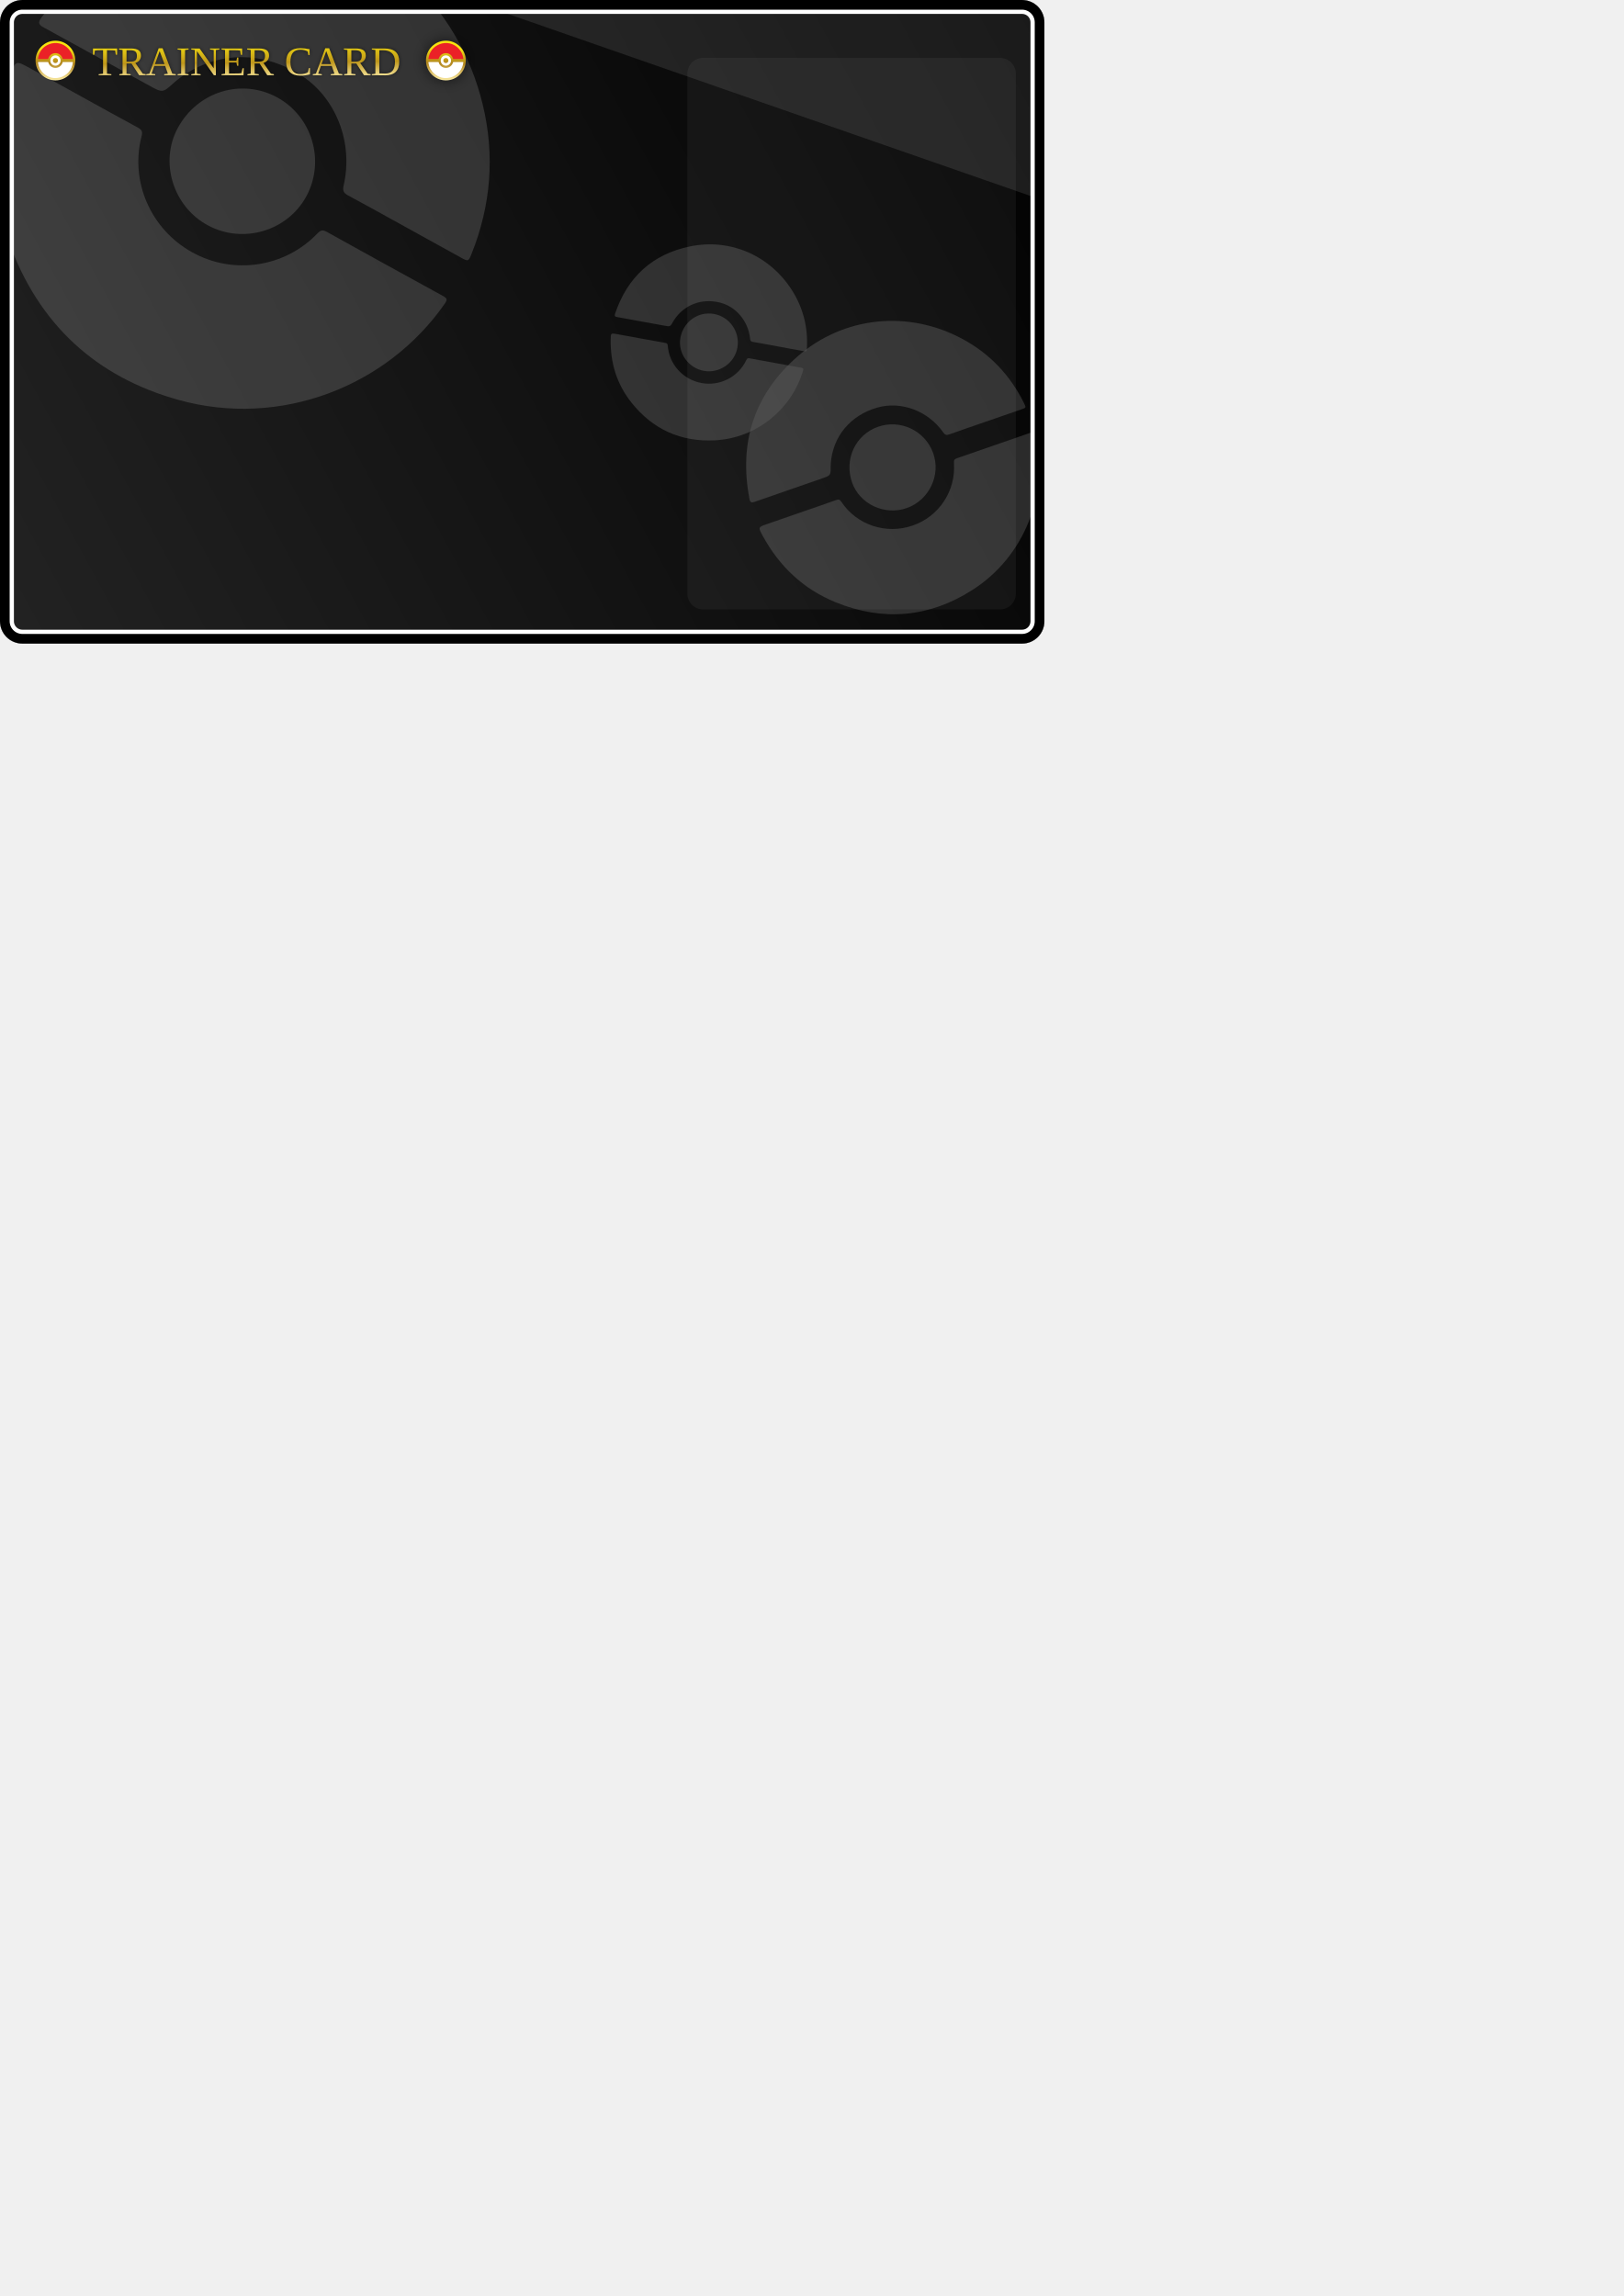
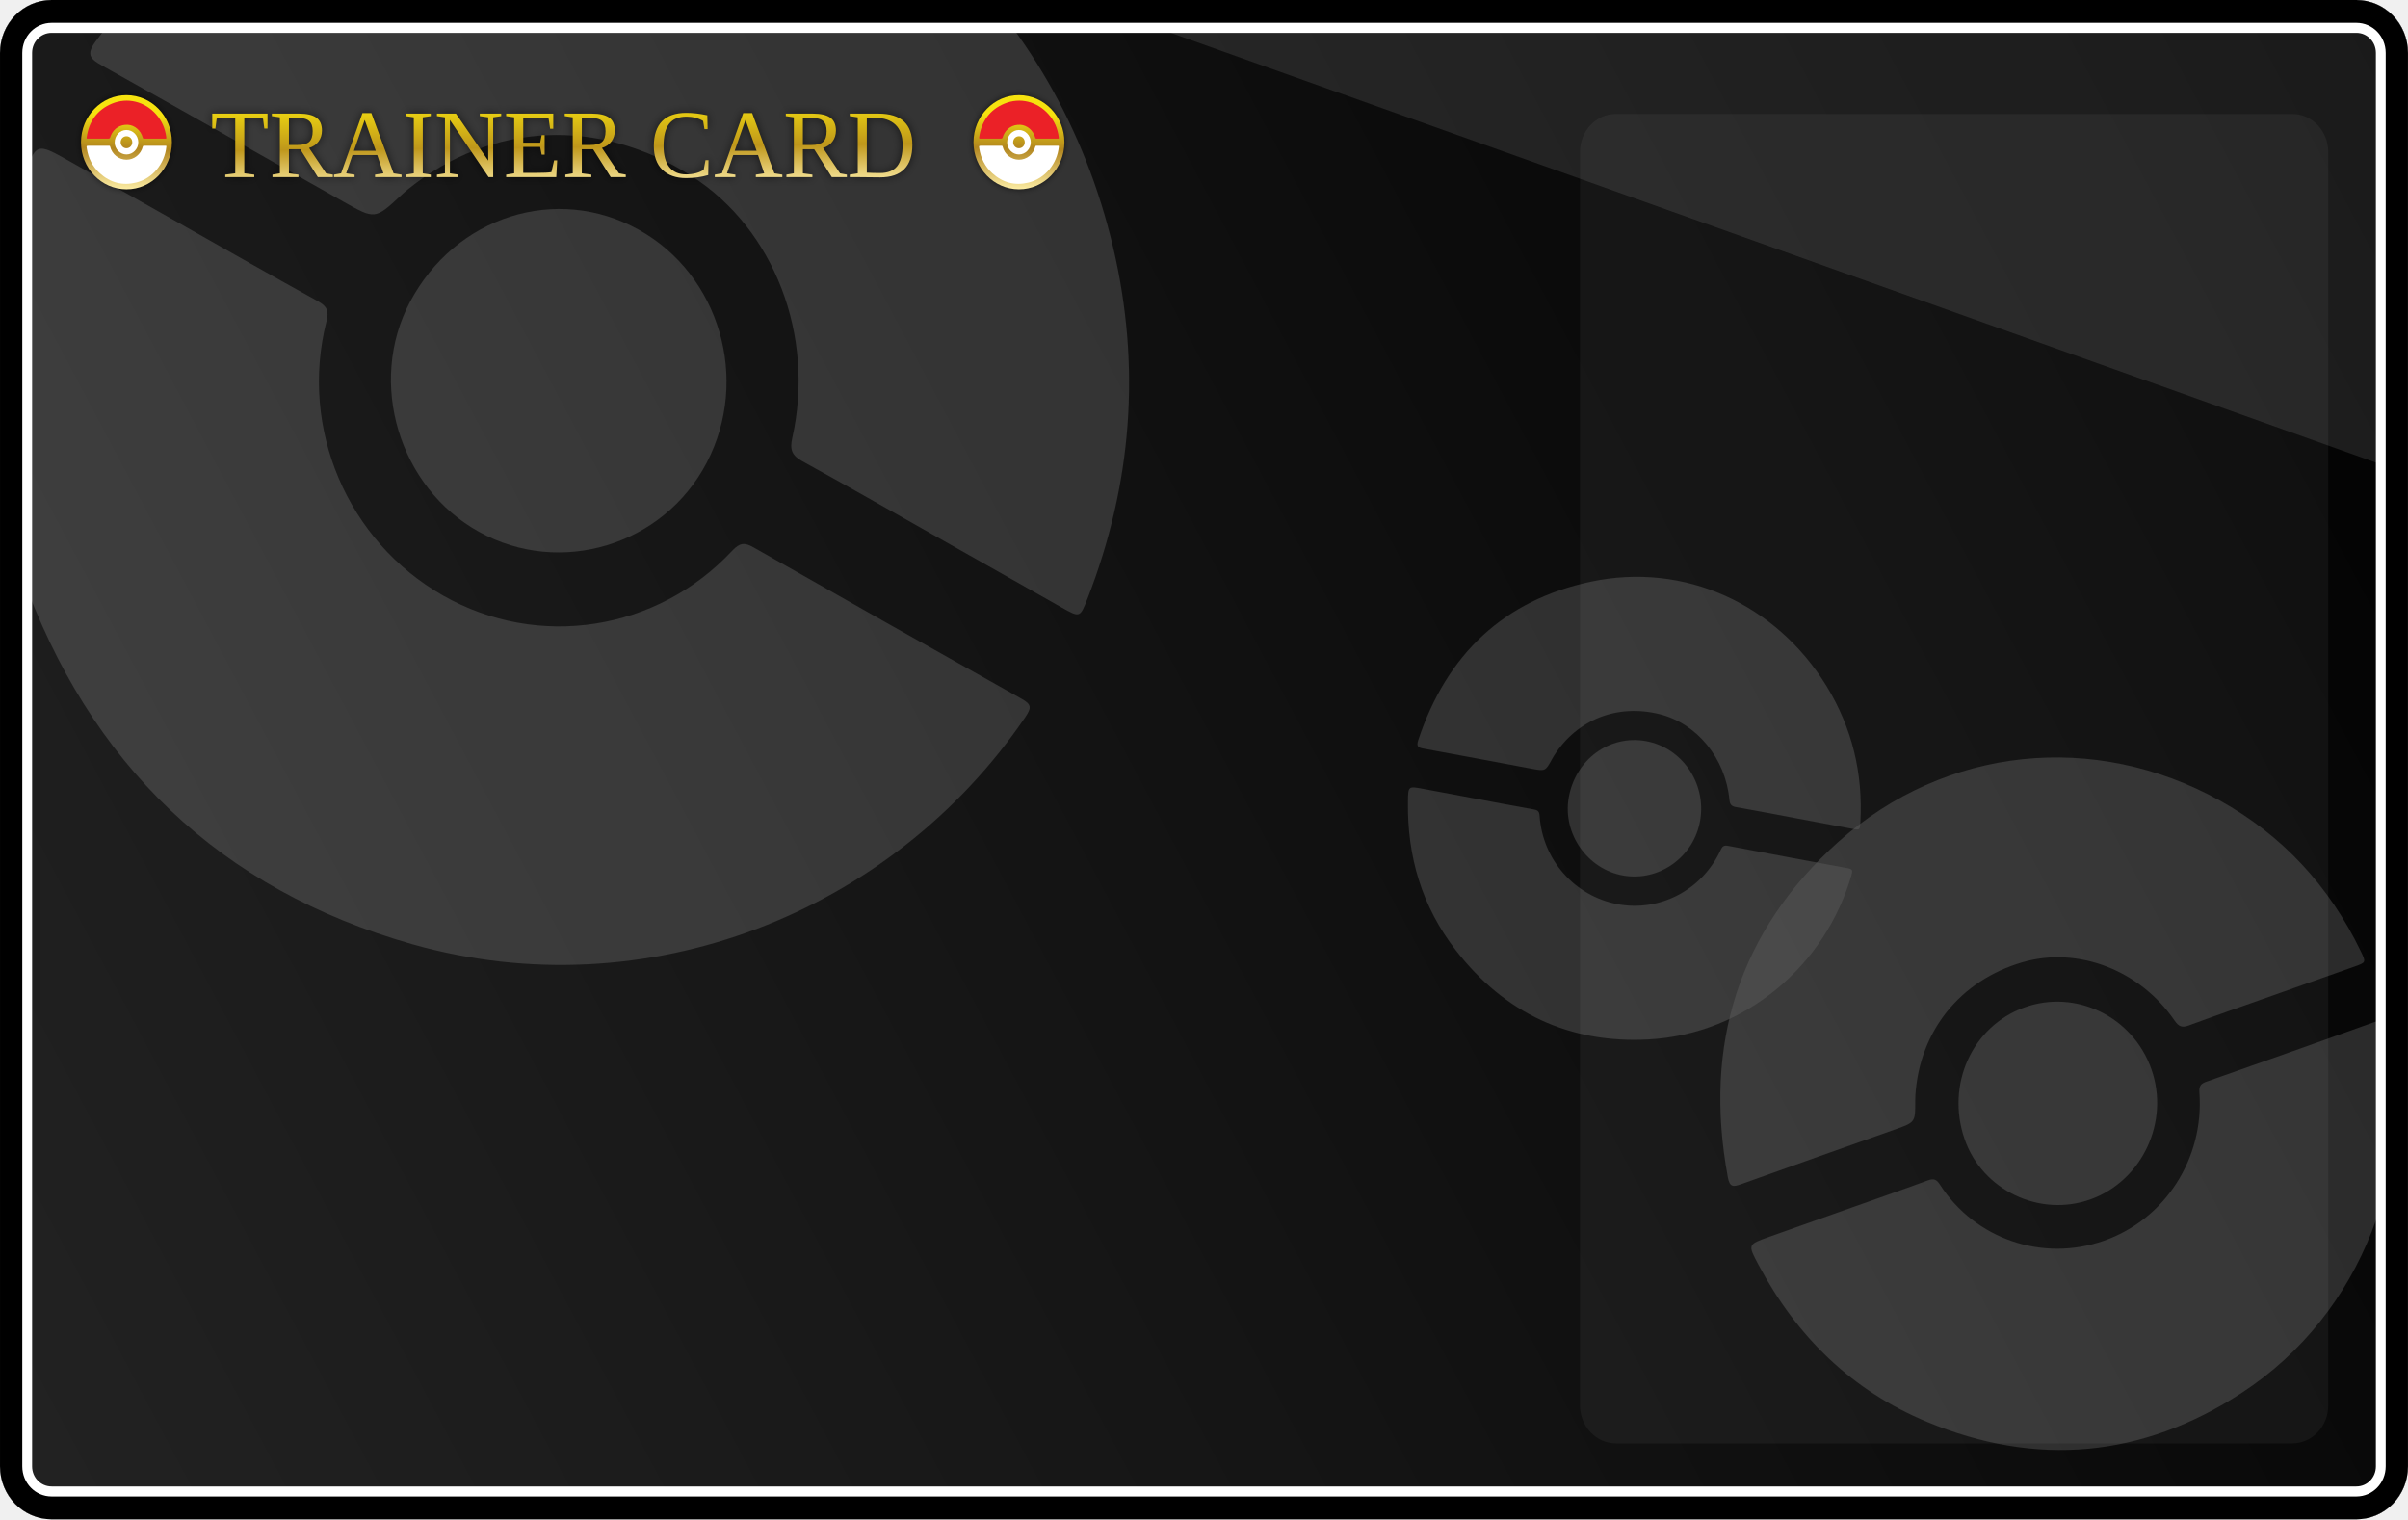
- <svg xmlns="http://www.w3.org/2000/svg" xmlns:xlink="http://www.w3.org/1999/xlink" width="210mm" height="297mm" viewBox="0 0 210 297" version="1.1" id="svg970" xml:space="preserve">
+ <svg xmlns="http://www.w3.org/2000/svg" xmlns:xlink="http://www.w3.org/1999/xlink" width="634" height="400" viewBox="0 0 167.746 105.833" version="1.1" id="svg970" xml:space="preserve">
  <defs id="defs967">
    <linearGradient id="linearGradient25363">
      <stop style="stop-color:#000000;stop-opacity:1;" offset="0" id="stop25361" />
    </linearGradient>
    <linearGradient id="linearGradient19835">
      <stop style="stop-color:#f6e20f;stop-opacity:1;" offset="0" id="stop19831" />
      <stop style="stop-color:#bf971b;stop-opacity:1;" offset="0.564" id="stop21012" />
      <stop style="stop-color:#f8e79e;stop-opacity:1;" offset="1" id="stop19833" />
    </linearGradient>
    <rect x="44.548" y="20.506" width="161.927" height="45.608" id="rect19270" />
    <linearGradient id="linearGradient11449">
      <stop style="stop-color:#fff1aa;stop-opacity:1;" offset="0" id="stop11445" />
      <stop style="stop-color:#b2861e;stop-opacity:1;" offset="0.434" id="stop11457" />
      <stop style="stop-color:#f6e20f;stop-opacity:1;" offset="0.778" id="stop11447" />
    </linearGradient>
    <linearGradient id="linearGradient10378">
      <stop style="stop-color:#2d2d2d;stop-opacity:1;" offset="0" id="stop10374" />
      <stop style="stop-color:#000000;stop-opacity:1;" offset="1" id="stop10376" />
    </linearGradient>
    <clipPath clipPathUnits="userSpaceOnUse" id="clipPath2619">
      <path style="display:inline;opacity:1;fill:#000000;fill-opacity:0;stroke:#000000;stroke-width:0;stroke-linejoin:round;stroke-dasharray:none;stroke-opacity:1" xlink:href="#rect1572" id="path2621" d="m 40.123,56.496 c -1.607,0 -2.9,1.294 -2.9,2.9 v 77.455 c 0,1.607 1.294,2.9 2.9,2.9 H 169.402 c 1.607,0 2.898,-1.294 2.898,-2.9 V 59.396 c 0,-1.607 -1.292,-2.9 -2.898,-2.9 z" />
    </clipPath>
    <clipPath clipPathUnits="userSpaceOnUse" id="clipPath2626">
      <path style="display:inline;opacity:1;fill:#000000;fill-opacity:0;stroke:#000000;stroke-width:0;stroke-linejoin:round;stroke-dasharray:none;stroke-opacity:1" xlink:href="#rect1572" id="path2628" d="m 40.123,56.496 c -1.607,0 -2.9,1.294 -2.9,2.9 v 77.455 c 0,1.607 1.294,2.9 2.9,2.9 H 169.402 c 1.607,0 2.898,-1.294 2.898,-2.9 V 59.396 c 0,-1.607 -1.292,-2.9 -2.898,-2.9 z" transform="matrix(12.55183,0,0,12.55183,-405.5341,-516.601)" />
    </clipPath>
    <clipPath clipPathUnits="userSpaceOnUse" id="clipPath7272">
      <path style="display:inline;opacity:1;fill:#000000;fill-opacity:0;stroke:#000000;stroke-width:0;stroke-linejoin:round;stroke-dasharray:none;stroke-opacity:1" xlink:href="#rect1572" id="path7274" d="m 40.123,56.496 c -1.607,0 -2.9,1.294 -2.9,2.9 v 77.455 c 0,1.607 1.294,2.9 2.9,2.9 H 169.402 c 1.607,0 2.898,-1.294 2.898,-2.9 V 59.396 c 0,-1.607 -1.292,-2.9 -2.898,-2.9 z" />
    </clipPath>
-     <linearGradient xlink:href="#linearGradient10378" id="linearGradient10380" x1="-2.748" y1="166.624" x2="181.523" y2="66.56" gradientUnits="userSpaceOnUse" />
    <clipPath clipPathUnits="userSpaceOnUse" id="clipPath11404">
      <path style="display:inline;opacity:1;fill:#000000;fill-opacity:0;stroke:#000000;stroke-width:0;stroke-linejoin:round;stroke-dasharray:none;stroke-opacity:1" xlink:href="#rect1572" id="path11406" d="m 40.123,56.496 c -1.607,0 -2.9,1.294 -2.9,2.9 v 77.455 c 0,1.607 1.294,2.9 2.9,2.9 H 169.402 c 1.607,0 2.898,-1.294 2.898,-2.9 V 59.396 c 0,-1.607 -1.292,-2.9 -2.898,-2.9 z" transform="rotate(-19.20477)" />
    </clipPath>
    <style id="style11411">.cls-1{fill:#010101;}.cls-2{fill:#fff;}.cls-3{fill:#eb2127;}</style>
    <linearGradient xlink:href="#linearGradient11449" id="linearGradient11451" x1="775.608" y1="1204.161" x2="798.177" y2="248.323" gradientUnits="userSpaceOnUse" spreadMethod="pad" />
    <linearGradient xlink:href="#linearGradient11449" id="linearGradient19211" gradientUnits="userSpaceOnUse" x1="775.608" y1="1204.161" x2="798.177" y2="248.323" spreadMethod="pad" />
    <linearGradient xlink:href="#linearGradient11449" id="linearGradient19213" gradientUnits="userSpaceOnUse" x1="775.608" y1="1204.161" x2="798.177" y2="248.323" spreadMethod="pad" />
    <linearGradient xlink:href="#linearGradient11449" id="linearGradient11451-2" x1="775.608" y1="1204.161" x2="798.177" y2="248.323" gradientUnits="userSpaceOnUse" spreadMethod="pad" />
    <linearGradient xlink:href="#linearGradient19835" id="linearGradient19837" gradientUnits="userSpaceOnUse" x1="104.047" y1="22.097" x2="104.22" y2="39.952" spreadMethod="pad" />
    <rect x="44.548" y="20.506" width="161.927" height="45.608" id="rect25324" />
    <linearGradient xlink:href="#linearGradient25363" id="linearGradient25365" x1="44.488" y1="30.921" x2="193.043" y2="30.921" gradientUnits="userSpaceOnUse" />
-     <filter style="color-interpolation-filters:sRGB;" id="filter25920" x="-0.016" y="-0.159" width="1.032" height="1.317">
+     <filter style="color-interpolation-filters:sRGB" id="filter25920" x="-0.016" y="-0.159" width="1.032" height="1.317">
      <feFlood flood-opacity="0.498" flood-color="rgb(0,0,0)" result="flood" id="feFlood25910" />
      <feComposite in="flood" in2="SourceGraphic" operator="in" result="composite1" id="feComposite25912" />
      <feGaussianBlur in="composite1" stdDeviation="1" result="blur" id="feGaussianBlur25914" />
      <feOffset dx="0" dy="0" result="offset" id="feOffset25916" />
      <feComposite in="SourceGraphic" in2="offset" operator="over" result="composite2" id="feComposite25918" />
    </filter>
-     <filter style="color-interpolation-filters:sRGB;" id="filter26544" x="-0.407" y="-0.408" width="1.815" height="1.816">
+     <filter style="color-interpolation-filters:sRGB" id="filter26544" x="-0.407" y="-0.408" width="1.815" height="1.816">
      <feFlood flood-opacity="0.584" flood-color="rgb(0,0,0)" result="flood" id="feFlood26534" />
      <feComposite in="flood" in2="SourceGraphic" operator="in" result="composite1" id="feComposite26536" />
      <feGaussianBlur in="composite1" stdDeviation="154.517" result="blur" id="feGaussianBlur26538" />
      <feOffset dx="0" dy="0" result="offset" id="feOffset26540" />
      <feComposite in="SourceGraphic" in2="offset" operator="over" result="composite2" id="feComposite26542" />
    </filter>
-     <filter style="color-interpolation-filters:sRGB;" id="filter26556" x="-0.055" y="-0.055" width="1.11" height="1.11">
+     <filter style="color-interpolation-filters:sRGB" id="filter26556" x="-0.055" y="-0.055" width="1.11" height="1.11">
      <feFlood flood-opacity="0.584" flood-color="rgb(0,0,0)" result="flood" id="feFlood26546" />
      <feComposite in="flood" in2="SourceGraphic" operator="in" result="composite1" id="feComposite26548" />
      <feGaussianBlur in="composite1" stdDeviation="20.9" result="blur" id="feGaussianBlur26550" />
      <feOffset dx="0" dy="0" result="offset" id="feOffset26552" />
      <feComposite in="SourceGraphic" in2="offset" operator="over" result="composite2" id="feComposite26554" />
    </filter>
+     <linearGradient xlink:href="#linearGradient10378" id="linearGradient1079" gradientUnits="userSpaceOnUse" x1="-2.748" y1="166.624" x2="181.523" y2="66.56" />
+     <linearGradient xlink:href="#linearGradient11449" id="linearGradient1081" gradientUnits="userSpaceOnUse" x1="775.608" y1="1204.161" x2="798.177" y2="248.323" spreadMethod="pad" />
+     <linearGradient xlink:href="#linearGradient11449" id="linearGradient1083" gradientUnits="userSpaceOnUse" x1="775.608" y1="1204.161" x2="798.177" y2="248.323" spreadMethod="pad" />
+     <filter style="color-interpolation-filters:sRGB;" id="filter1696" x="-0.081" y="-0.082" width="1.163" height="1.163">
+       <feFlood flood-opacity="0.584" flood-color="rgb(0,0,0)" result="flood" id="feFlood1686" />
+       <feComposite in="flood" in2="SourceGraphic" operator="in" result="composite1" id="feComposite1688" />
+       <feGaussianBlur in="composite1" stdDeviation="30.9" result="blur" id="feGaussianBlur1690" />
+       <feOffset dx="0" dy="0" result="offset" id="feOffset1692" />
+       <feComposite in="SourceGraphic" in2="offset" operator="over" result="composite2" id="feComposite1694" />
+     </filter>
+     <filter style="color-interpolation-filters:sRGB;" id="filter2072" x="-0.079" y="-0.079" width="1.158" height="1.158">
+       <feFlood flood-opacity="0.584" flood-color="rgb(0,0,0)" result="flood" id="feFlood2062" />
+       <feComposite in="flood" in2="SourceGraphic" operator="in" result="composite1" id="feComposite2064" />
+       <feGaussianBlur in="composite1" stdDeviation="30" result="blur" id="feGaussianBlur2066" />
+       <feOffset dx="0" dy="0" result="offset" id="feOffset2068" />
+       <feComposite in="SourceGraphic" in2="offset" operator="over" result="composite2" id="feComposite2070" />
+     </filter>
+     <filter style="color-interpolation-filters:sRGB;" id="filter2156" x="-0.016" y="-0.159" width="1.032" height="1.317">
+       <feFlood flood-opacity="0.584" flood-color="rgb(0,0,0)" result="flood" id="feFlood2146" />
+       <feComposite in="flood" in2="SourceGraphic" operator="in" result="composite1" id="feComposite2148" />
+       <feGaussianBlur in="composite1" stdDeviation="1" result="blur" id="feGaussianBlur2150" />
+       <feOffset dx="0" dy="0" result="offset" id="feOffset2152" />
+       <feComposite in="SourceGraphic" in2="offset" operator="over" result="composite2" id="feComposite2154" />
+     </filter>
+     <filter style="color-interpolation-filters:sRGB;" id="filter2312" x="-0.079" y="-0.079" width="1.158" height="1.158">
+       <feFlood flood-opacity="0.584" flood-color="rgb(0,0,0)" result="flood" id="feFlood2302" />
+       <feComposite in="flood" in2="SourceGraphic" operator="in" result="composite1" id="feComposite2304" />
+       <feGaussianBlur in="composite1" stdDeviation="30" result="blur" id="feGaussianBlur2306" />
+       <feOffset dx="0" dy="0" result="offset" id="feOffset2308" />
+       <feComposite in="SourceGraphic" in2="offset" operator="over" result="composite2" id="feComposite2310" />
+     </filter>
+     <filter style="color-interpolation-filters:sRGB;" id="filter5565" x="-0.049" y="-0.05" width="1.098" height="1.1">
+       <feFlood flood-opacity="1" flood-color="rgb(0,0,0)" result="flood" id="feFlood5555" />
+       <feComposite in="flood" in2="SourceGraphic" operator="in" result="composite1" id="feComposite5557" />
+       <feGaussianBlur in="composite1" stdDeviation="5" result="blur" id="feGaussianBlur5559" />
+       <feOffset dx="0" dy="0" result="offset" id="feOffset5561" />
+       <feComposite in="SourceGraphic" in2="offset" operator="over" result="composite2" id="feComposite5563" />
+     </filter>
  </defs>
-   <g id="layer1" transform="translate(-37.22357,-56.49681)" style="display:inline">
+   <g id="layer1" transform="matrix(1.241836,0,0,1.271182,-46.22442,-71.81681)" style="display:inline">
    <g id="layer6">
-       <path style="display:inline;opacity:1;fill:url(#linearGradient10380);fill-opacity:1;stroke:#000000;stroke-width:0;stroke-linejoin:round;stroke-dasharray:none;stroke-opacity:1" xlink:href="#rect1572" id="path7280" d="m 40.123,56.496 c -1.607,0 -2.9,1.294 -2.9,2.9 v 77.455 c 0,1.607 1.294,2.9 2.9,2.9 H 169.402 c 1.607,0 2.898,-1.294 2.898,-2.9 V 59.396 c 0,-1.607 -1.292,-2.9 -2.898,-2.9 z" />
-       <path style="display:none;opacity:1;fill:url(#linearGradient10380);fill-opacity:1;stroke:#000000;stroke-width:0;stroke-linejoin:round;stroke-dasharray:none;stroke-opacity:1" xlink:href="#rect1572" id="path28010" d="m 40.123,56.496 c -1.607,0 -2.9,1.294 -2.9,2.9 v 77.455 c 0,1.607 1.294,2.9 2.9,2.9 H 169.402 c 1.607,0 2.898,-1.294 2.898,-2.9 V 59.396 c 0,-1.607 -1.292,-2.9 -2.898,-2.9 z" />
+       <path style="display:inline;opacity:1;fill:url(#linearGradient1079);fill-opacity:1;stroke:#000000;stroke-width:0;stroke-linejoin:round;stroke-dasharray:none;stroke-opacity:1" xlink:href="#rect1572" id="path7280" d="m 40.123,56.496 c -1.607,0 -2.9,1.294 -2.9,2.9 v 77.455 c 0,1.607 1.294,2.9 2.9,2.9 H 169.402 c 1.607,0 2.898,-1.294 2.898,-2.9 V 59.396 c 0,-1.607 -1.292,-2.9 -2.898,-2.9 z" />
    </g>
    <g id="layer8">
      <rect style="opacity:0.1;fill:#ffffff;fill-opacity:1;stroke:none;stroke-width:3.6;stroke-linejoin:round;stroke-dasharray:none;stroke-opacity:1" id="rect10409" width="96.705" height="42.862" x="100.324" y="-21.659" rx="0" ry="0" transform="rotate(19.20477)" clip-path="url(#clipPath11404)" />
    </g>
    <g id="layer3" style="opacity:0.287">
      <g id="g1037" transform="matrix(0.03158867,-0.0350818,0.0350818,0.03158867,122.3229,118.5708)" style="opacity:0.5">
        <path class="cls-2" d="m 191.651,348.105 c 31.256,17.249 62.42,34.687 93.86,51.603 6.439,3.462 7.964,6.679 6.023,13.923 -19.132,73.62 14.798,151.177 82.127,188.538 a 168.44,168.44 0 0 0 203.538,-30.824 c 5.346,-5.548 8.689,-5.873 15.005,-2.353 q 94.099,52.329 188.545,104.05 c 7.004,3.865 7.61,5.913 2.776,12.851 C 689.746,820.416 516.709,887.637 351.903,841.964 216.951,804.554 124.252,718.435 76.544,586.389 43.989,496.364 46.383,405.74 78.096,315.718 87.031,290.358 86.968,290.347 110.739,303.465 Z" id="path1031" style="fill:#ffffff" />
        <path class="cls-3" d="m 718.429,560.229 c -30.591,-16.882 -61.065,-33.996 -91.865,-50.479 -7.355,-3.933 -8.881,-8.019 -7.038,-16.036 16.195,-70.306 -12.759,-143.655 -70.605,-179.884 -65.165,-40.827 -141.004,-37.518 -199.752,8.711 -1.762,1.392 -3.478,2.866 -5.133,4.375 -18.301,16.605 -18.301,16.605 -40.539,4.332 -56.585,-31.227 -113.09,-62.58 -169.82,-93.545 -8.414,-4.643 -11.673,-7.492 -4.457,-16.988 C 224.407,95.42 350.785,39.067 506.577,57.756 674.499,77.852 805.924,198.522 845.422,362.541 c 19.802,82.234 13.336,163.037 -18.022,241.696 -5.277,13.204 -5.401,13.181 -18.162,6.15 q -45.408,-25.093 -90.808,-50.159 z" id="path1033" style="fill:#ffffff;fill-opacity:1" />
        <path class="cls-2" d="m 398.994,558.356 c -56.423,-30.486 -78.666,-102.668 -48.701,-158.042 32.021,-59.163 103.343,-81.172 161.151,-49.761 56.976,30.974 78.469,103.004 47.81,160.258 -30.443,56.904 -103.103,78.483 -160.26,47.546 z" id="path1035" style="fill:#ffffff" />
      </g>
      <g id="g1029" transform="matrix(0.03000168,-0.01005521,0.01005521,0.03000168,110.6842,91.73216)" style="opacity:0.5">
        <path class="cls-2" d="m 191.651,348.105 c 31.256,17.249 62.42,34.687 93.86,51.603 6.439,3.462 7.964,6.679 6.023,13.923 -19.132,73.62 14.798,151.177 82.127,188.538 a 168.44,168.44 0 0 0 203.538,-30.824 c 5.346,-5.548 8.689,-5.873 15.005,-2.353 q 94.099,52.329 188.545,104.05 c 7.004,3.865 7.61,5.913 2.776,12.851 C 689.746,820.416 516.709,887.637 351.903,841.964 216.951,804.554 124.252,718.435 76.544,586.389 43.989,496.364 46.383,405.74 78.096,315.718 87.031,290.358 86.968,290.347 110.739,303.465 Z" id="path1023" style="fill:#ffffff" />
        <path class="cls-3" d="m 718.429,560.229 c -30.591,-16.882 -61.065,-33.996 -91.865,-50.479 -7.355,-3.933 -8.881,-8.019 -7.038,-16.036 16.195,-70.306 -12.759,-143.655 -70.605,-179.884 -65.165,-40.827 -141.004,-37.518 -199.752,8.711 -1.762,1.392 -3.478,2.866 -5.133,4.375 -18.301,16.605 -18.301,16.605 -40.539,4.332 -56.585,-31.227 -113.09,-62.58 -169.82,-93.545 -8.414,-4.643 -11.673,-7.492 -4.457,-16.988 C 224.407,95.42 350.785,39.067 506.577,57.756 674.499,77.852 805.924,198.522 845.422,362.541 c 19.802,82.234 13.336,163.037 -18.022,241.696 -5.277,13.204 -5.401,13.181 -18.162,6.15 q -45.408,-25.093 -90.808,-50.159 z" id="path1025" style="fill:#ffffff;fill-opacity:1" />
        <path class="cls-2" d="m 398.994,558.356 c -56.423,-30.486 -78.666,-102.668 -48.701,-158.042 32.021,-59.163 103.343,-81.172 161.151,-49.761 56.976,30.974 78.469,103.004 47.81,160.258 -30.443,56.904 -103.103,78.483 -160.26,47.546 z" id="path1027" style="fill:#ffffff" />
      </g>
      <g id="g34" transform="matrix(0.07966965,0,0,0.07966965,32.30876,41.15742)" style="display:inline;opacity:0.5" clip-path="url(#clipPath2626)">
        <path class="cls-2" d="m 191.651,348.105 c 31.256,17.249 62.42,34.687 93.86,51.603 6.439,3.462 7.964,6.679 6.023,13.923 -19.132,73.62 14.798,151.177 82.127,188.538 a 168.44,168.44 0 0 0 203.538,-30.824 c 5.346,-5.548 8.689,-5.873 15.005,-2.353 q 94.099,52.329 188.545,104.05 c 7.004,3.865 7.61,5.913 2.776,12.851 C 689.746,820.416 516.709,887.637 351.903,841.964 216.951,804.554 124.252,718.435 76.544,586.389 43.989,496.364 46.383,405.74 78.096,315.718 87.031,290.358 86.968,290.347 110.739,303.465 Z" id="path17" style="fill:#ffffff" />
        <path class="cls-3" d="m 718.429,560.229 c -30.591,-16.882 -61.065,-33.996 -91.865,-50.479 -7.355,-3.933 -8.881,-8.019 -7.038,-16.036 16.195,-70.306 -12.759,-143.655 -70.605,-179.884 -65.165,-40.827 -141.004,-37.518 -199.752,8.711 -1.762,1.392 -3.478,2.866 -5.133,4.375 -18.301,16.605 -18.301,16.605 -40.539,4.332 -56.585,-31.227 -113.09,-62.58 -169.82,-93.545 -8.414,-4.643 -11.673,-7.492 -4.457,-16.988 C 224.407,95.42 350.785,39.067 506.577,57.756 674.499,77.852 805.924,198.522 845.422,362.541 c 19.802,82.234 13.336,163.037 -18.022,241.696 -5.277,13.204 -5.401,13.181 -18.162,6.15 q -45.408,-25.093 -90.808,-50.159 z" id="path19" style="fill:#ffffff;fill-opacity:1" />
        <path class="cls-2" d="m 398.994,558.356 c -56.423,-30.486 -78.666,-102.668 -48.701,-158.042 32.021,-59.163 103.343,-81.172 161.151,-49.761 56.976,30.974 78.469,103.004 47.81,160.258 -30.443,56.904 -103.103,78.483 -160.26,47.546 z" id="path21" style="fill:#ffffff" />
      </g>
    </g>
-     <g id="layer9" style="display:inline" transform="matrix(0.957291,0,0,0.957291,-0.6595927,3.193746)">
-       <g id="g11436" transform="matrix(0.00590393,0,0,0.00590393,44.37751,61.17786)" style="opacity:1;filter:url(#filter26556)">
-         <path class="cls-1" d="m 337,730 c 0.61,-252 204.75,-455.12 456.36,-454.09 251.82,1 454.28,204.19 453.77,455.38 -0.51,251.19 -204.7,454.42 -455.63,453.56 C 539.59,1184 336.4,980.67 337,730 Z" transform="translate(-337,-275.94)" id="path11417" style="fill:url(#linearGradient11451);fill-opacity:1" />
+     <g id="layer9" style="display:inline" transform="matrix(0.949115,0,0,0.9615535,-0.3526221,2.88419)">
+       <g id="g11436" transform="matrix(0.00590393,0,0,0.00590393,44.37751,61.17786)" style="opacity:1;filter:url(#filter2072)">
+         <path class="cls-1" d="m 337,730 c 0.61,-252 204.75,-455.12 456.36,-454.09 251.82,1 454.28,204.19 453.77,455.38 -0.51,251.19 -204.7,454.42 -455.63,453.56 C 539.59,1184 336.4,980.67 337,730 Z" transform="translate(-337,-275.94)" id="path11417" style="fill:url(#linearGradient1081);fill-opacity:1" />
        <path class="cls-2" d="m 510,764.63 c 35.7,0 71.41,0.21 107.11,-0.17 7.31,-0.08 10.2,2 12,9.28 18.82,73.7 86,125.21 163,125.39 A 168.44,168.44 0 0 0 955.42,773.8 c 2,-7.44 4.77,-9.34 12,-9.31 q 107.67,0.35 215.35,0 c 8,0 9.52,1.5 8.64,9.91 -17.11,163.09 -136.13,305.55 -302.49,345.19 -136.23,32.45 -259,1.84 -364.57,-90.72 -72,-63.09 -113.69,-143.59 -129.42,-237.73 -4.43,-26.52 -4.49,-26.5 22.66,-26.5 z" transform="translate(-337,-275.94)" id="path11419" />
        <path class="cls-3" d="m 1073.7,695.83 c -34.94,0 -69.89,-0.26 -104.82,0.19 -8.34,0.11 -11.65,-2.73 -13.91,-10.64 C 935.18,616 874.39,565.77 806.24,562 c -76.78,-4.26 -141.58,35.28 -170.68,104.14 -0.87,2.07 -1.66,4.19 -2.38,6.31 -8,23.38 -8,23.38 -33.4,23.38 -64.63,0 -129.25,-0.15 -193.88,0.15 -9.61,0 -13.84,-0.92 -12.11,-12.72 22.8,-155.69 106.22,-266.09 251.65,-325 156.73,-63.54 330.1,-21.39 443.93,103.13 57.07,62.43 90.45,136.3 101,220.32 1.76,14.11 1.64,14.15 -12.93,14.16 q -51.88,-0.03 -103.74,-0.04 z" transform="translate(-337,-275.94)" id="path11421" />
        <path class="cls-2" d="m 793.12,848.53 c -64.13,0.57 -118.48,-51.88 -119,-114.84 -0.55,-67.27 51.26,-121 117.05,-121.43 64.85,-0.41 118.47,52.27 119.29,117.21 C 911.3,794 858.11,848 793.12,848.53 Z" transform="translate(-337,-275.94)" id="path11423" />
-         <path class="cls-1" d="m 793.1,672.52 c 32.69,0.37 57.55,26.21 57.15,59.39 -0.39,31.86 -26.4,56.79 -59,56.55 a 57.74,57.74 0 0 1 -57.36,-58.33 c 0.42,-32.78 26.31,-57.98 59.21,-57.61 z" transform="translate(-337,-275.94)" id="path11425" style="font-variation-settings:normal;opacity:1;vector-effect:none;fill:url(#linearGradient11451);fill-opacity:1;stroke-width:1;stroke-linecap:butt;stroke-linejoin:miter;stroke-miterlimit:4;stroke-dasharray:none;stroke-dashoffset:0;stroke-opacity:1;-inkscape-stroke:none;stop-color:#000000;stop-opacity:1" />
+         <path class="cls-1" d="m 793.1,672.52 c 32.69,0.37 57.55,26.21 57.15,59.39 -0.39,31.86 -26.4,56.79 -59,56.55 a 57.74,57.74 0 0 1 -57.36,-58.33 c 0.42,-32.78 26.31,-57.98 59.21,-57.61 z" transform="translate(-337,-275.94)" id="path11425" style="font-variation-settings:normal;opacity:1;vector-effect:none;fill:url(#linearGradient1083);fill-opacity:1;stroke-width:1;stroke-linecap:butt;stroke-linejoin:miter;stroke-miterlimit:4;stroke-dasharray:none;stroke-dashoffset:0;stroke-opacity:1;-inkscape-stroke:none;stop-color:#000000;stop-opacity:1" />
      </g>
-       <g id="g19209" transform="matrix(0.00590393,0,0,0.00590393,97.12633,61.17786)" style="opacity:1;filter:url(#filter26544)">
-         <path class="cls-1" d="m 337,730 c 0.61,-252 204.75,-455.12 456.36,-454.09 251.82,1 454.28,204.19 453.77,455.38 -0.51,251.19 -204.7,454.42 -455.63,453.56 C 539.59,1184 336.4,980.67 337,730 Z" transform="translate(-337,-275.94)" id="path19199" style="fill:url(#linearGradient19211);fill-opacity:1" />
+       <g id="g19209" transform="matrix(0.00590393,0,0,0.00590393,97.12633,61.17786)" style="opacity:1">
+         <path class="cls-1" d="m 337,730 c 0.61,-252 204.75,-455.12 456.36,-454.09 251.82,1 454.28,204.19 453.77,455.38 -0.51,251.19 -204.7,454.42 -455.63,453.56 C 539.59,1184 336.4,980.67 337,730 Z" transform="translate(-337,-275.94)" id="path19199" style="fill:url(#linearGradient19211);fill-opacity:1;filter:url(#filter2312)" />
        <path class="cls-2" d="m 510,764.63 c 35.7,0 71.41,0.21 107.11,-0.17 7.31,-0.08 10.2,2 12,9.28 18.82,73.7 86,125.21 163,125.39 A 168.44,168.44 0 0 0 955.42,773.8 c 2,-7.44 4.77,-9.34 12,-9.31 q 107.67,0.35 215.35,0 c 8,0 9.52,1.5 8.64,9.91 -17.11,163.09 -136.13,305.55 -302.49,345.19 -136.23,32.45 -259,1.84 -364.57,-90.72 -72,-63.09 -113.69,-143.59 -129.42,-237.73 -4.43,-26.52 -4.49,-26.5 22.66,-26.5 z" transform="translate(-337,-275.94)" id="path19201" />
        <path class="cls-3" d="m 1073.7,695.83 c -34.94,0 -69.89,-0.26 -104.82,0.19 -8.34,0.11 -11.65,-2.73 -13.91,-10.64 C 935.18,616 874.39,565.77 806.24,562 c -76.78,-4.26 -141.58,35.28 -170.68,104.14 -0.87,2.07 -1.66,4.19 -2.38,6.31 -8,23.38 -8,23.38 -33.4,23.38 -64.63,0 -129.25,-0.15 -193.88,0.15 -9.61,0 -13.84,-0.92 -12.11,-12.72 22.8,-155.69 106.22,-266.09 251.65,-325 156.73,-63.54 330.1,-21.39 443.93,103.13 57.07,62.43 90.45,136.3 101,220.32 1.76,14.11 1.64,14.15 -12.93,14.16 q -51.88,-0.03 -103.74,-0.04 z" transform="translate(-337,-275.94)" id="path19203" />
        <path class="cls-2" d="m 793.12,848.53 c -64.13,0.57 -118.48,-51.88 -119,-114.84 -0.55,-67.27 51.26,-121 117.05,-121.43 64.85,-0.41 118.47,52.27 119.29,117.21 C 911.3,794 858.11,848 793.12,848.53 Z" transform="translate(-337,-275.94)" id="path19205" />
        <path class="cls-1" d="m 793.1,672.52 c 32.69,0.37 57.55,26.21 57.15,59.39 -0.39,31.86 -26.4,56.79 -59,56.55 a 57.74,57.74 0 0 1 -57.36,-58.33 c 0.42,-32.78 26.31,-57.98 59.21,-57.61 z" transform="translate(-337,-275.94)" id="path19207" style="font-variation-settings:normal;opacity:1;vector-effect:none;fill:url(#linearGradient19213);fill-opacity:1;stroke-width:1;stroke-linecap:butt;stroke-linejoin:miter;stroke-miterlimit:4;stroke-dasharray:none;stroke-dashoffset:0;stroke-opacity:1;-inkscape-stroke:none;stop-color:#000000;stop-opacity:1" />
      </g>
      <g id="layer10" style="font-variation-settings:normal;display:inline;opacity:1;vector-effect:none;fill:url(#linearGradient11451);fill-opacity:1;stroke-width:0.006;stroke-linecap:butt;stroke-linejoin:miter;stroke-miterlimit:4;stroke-dasharray:none;stroke-dashoffset:0;stroke-opacity:1;-inkscape-stroke:none;stop-color:#000000;stop-opacity:1" transform="matrix(1.044614,0,0,1.044614,0.6890204,-3.336233)">
-         <text xml:space="preserve" transform="matrix(0.2711951,0,0,0.2645833,37.06974,56.12263)" id="text19268" style="font-size:20px;font-variation-settings:normal;white-space:pre;shape-inside:url(#rect19270);display:inline;opacity:1;vector-effect:none;fill:url(#linearGradient19837);fill-opacity:1;stroke:none;stroke-width:0.021;stroke-linecap:butt;stroke-linejoin:miter;stroke-miterlimit:4;stroke-dasharray:none;stroke-dashoffset:0;stroke-opacity:1;-inkscape-stroke:none;stop-color:#000000;stop-opacity:1;filter:url(#filter25920)">
-           <tspan x="44.547" y="38.201" id="tspan31737">TRAINER CARD</tspan>
+         <text xml:space="preserve" transform="matrix(0.2711951,0,0,0.2645833,37.06974,56.12263)" id="text19268" style="font-size:20px;font-variation-settings:normal;white-space:pre;shape-inside:url(#rect19270);display:inline;opacity:1;vector-effect:none;fill:url(#linearGradient19837);fill-opacity:1;stroke:none;stroke-width:0.021;stroke-linecap:butt;stroke-linejoin:miter;stroke-miterlimit:4;stroke-dasharray:none;stroke-dashoffset:0;stroke-opacity:1;-inkscape-stroke:none;filter:url(#filter2156);stop-color:#000000;stop-opacity:1">
+           <tspan x="44.547" y="38.201" id="tspan4769">TRAINER CARD</tspan>
        </text>
-         <text xml:space="preserve" transform="matrix(0.2711951,0,0,0.2645833,37.06974,56.12263)" id="text25322" style="font-size:20px;font-variation-settings:normal;white-space:pre;shape-inside:url(#rect25324);display:none;opacity:1;fill:#010101;fill-opacity:1;stroke:none;stroke-width:2.262;stroke-linecap:butt;stroke-linejoin:miter;stroke-miterlimit:4;stroke-dasharray:none;stroke-dashoffset:0;stroke-opacity:1;stop-color:#000000;stop-opacity:1" />
      </g>
    </g>
-     <g id="layer4">
-       <rect style="opacity:0.05;fill:#ffffff;fill-opacity:1;stroke:none;stroke-width:0;stroke-linejoin:round;stroke-dasharray:none;stroke-opacity:1" id="rect2688" width="42.482" height="71.338" x="126.124" y="63.988" rx="2.04" ry="2.04" />
+     <g id="layer4" transform="matrix(0.9981611,0,0,0.9994264,0.5279629,1.397621)">
+       <rect style="opacity:0.05;fill:#ffffff;fill-opacity:1;stroke:none;stroke-width:0;stroke-linejoin:round;stroke-dasharray:none;stroke-opacity:1" id="rect2688" width="42.05" height="72.891" x="125.558" y="61.378" rx="2.019" ry="2.084" />
    </g>
    <g id="layer5">
      <path style="display:inline;opacity:1;fill:none;fill-opacity:0;stroke:#ffffff;stroke-width:3.6;stroke-linejoin:round;stroke-dasharray:none;stroke-opacity:1" xlink:href="#rect1572" id="path5394" d="m 40.123,56.496 c -1.607,0 -2.9,1.294 -2.9,2.9 v 77.455 c 0,1.607 1.294,2.9 2.9,2.9 H 169.402 c 1.607,0 2.898,-1.294 2.898,-2.9 V 59.396 c 0,-1.607 -1.292,-2.9 -2.898,-2.9 z" clip-path="url(#clipPath7272)" />
      <path style="display:inline;opacity:1;fill:#000000;fill-opacity:0;stroke:#000000;stroke-width:2.5;stroke-linejoin:round;stroke-dasharray:none;stroke-opacity:1" xlink:href="#rect1572" id="path2252" d="m 40.123,56.496 c -1.607,0 -2.9,1.294 -2.9,2.9 v 77.455 c 0,1.607 1.294,2.9 2.9,2.9 H 169.402 c 1.607,0 2.898,-1.294 2.898,-2.9 V 59.396 c 0,-1.607 -1.292,-2.9 -2.898,-2.9 z" clip-path="url(#clipPath2619)" />
      <rect style="display:inline;opacity:1;fill:#000000;fill-opacity:0;stroke:#000000;stroke-width:0;stroke-linejoin:round;stroke-dasharray:none;stroke-opacity:1" id="rect1572" width="135.078" height="83.254" x="37.224" y="56.497" ry="2.9" rx="2.9" />
    </g>
  </g>
</svg>
